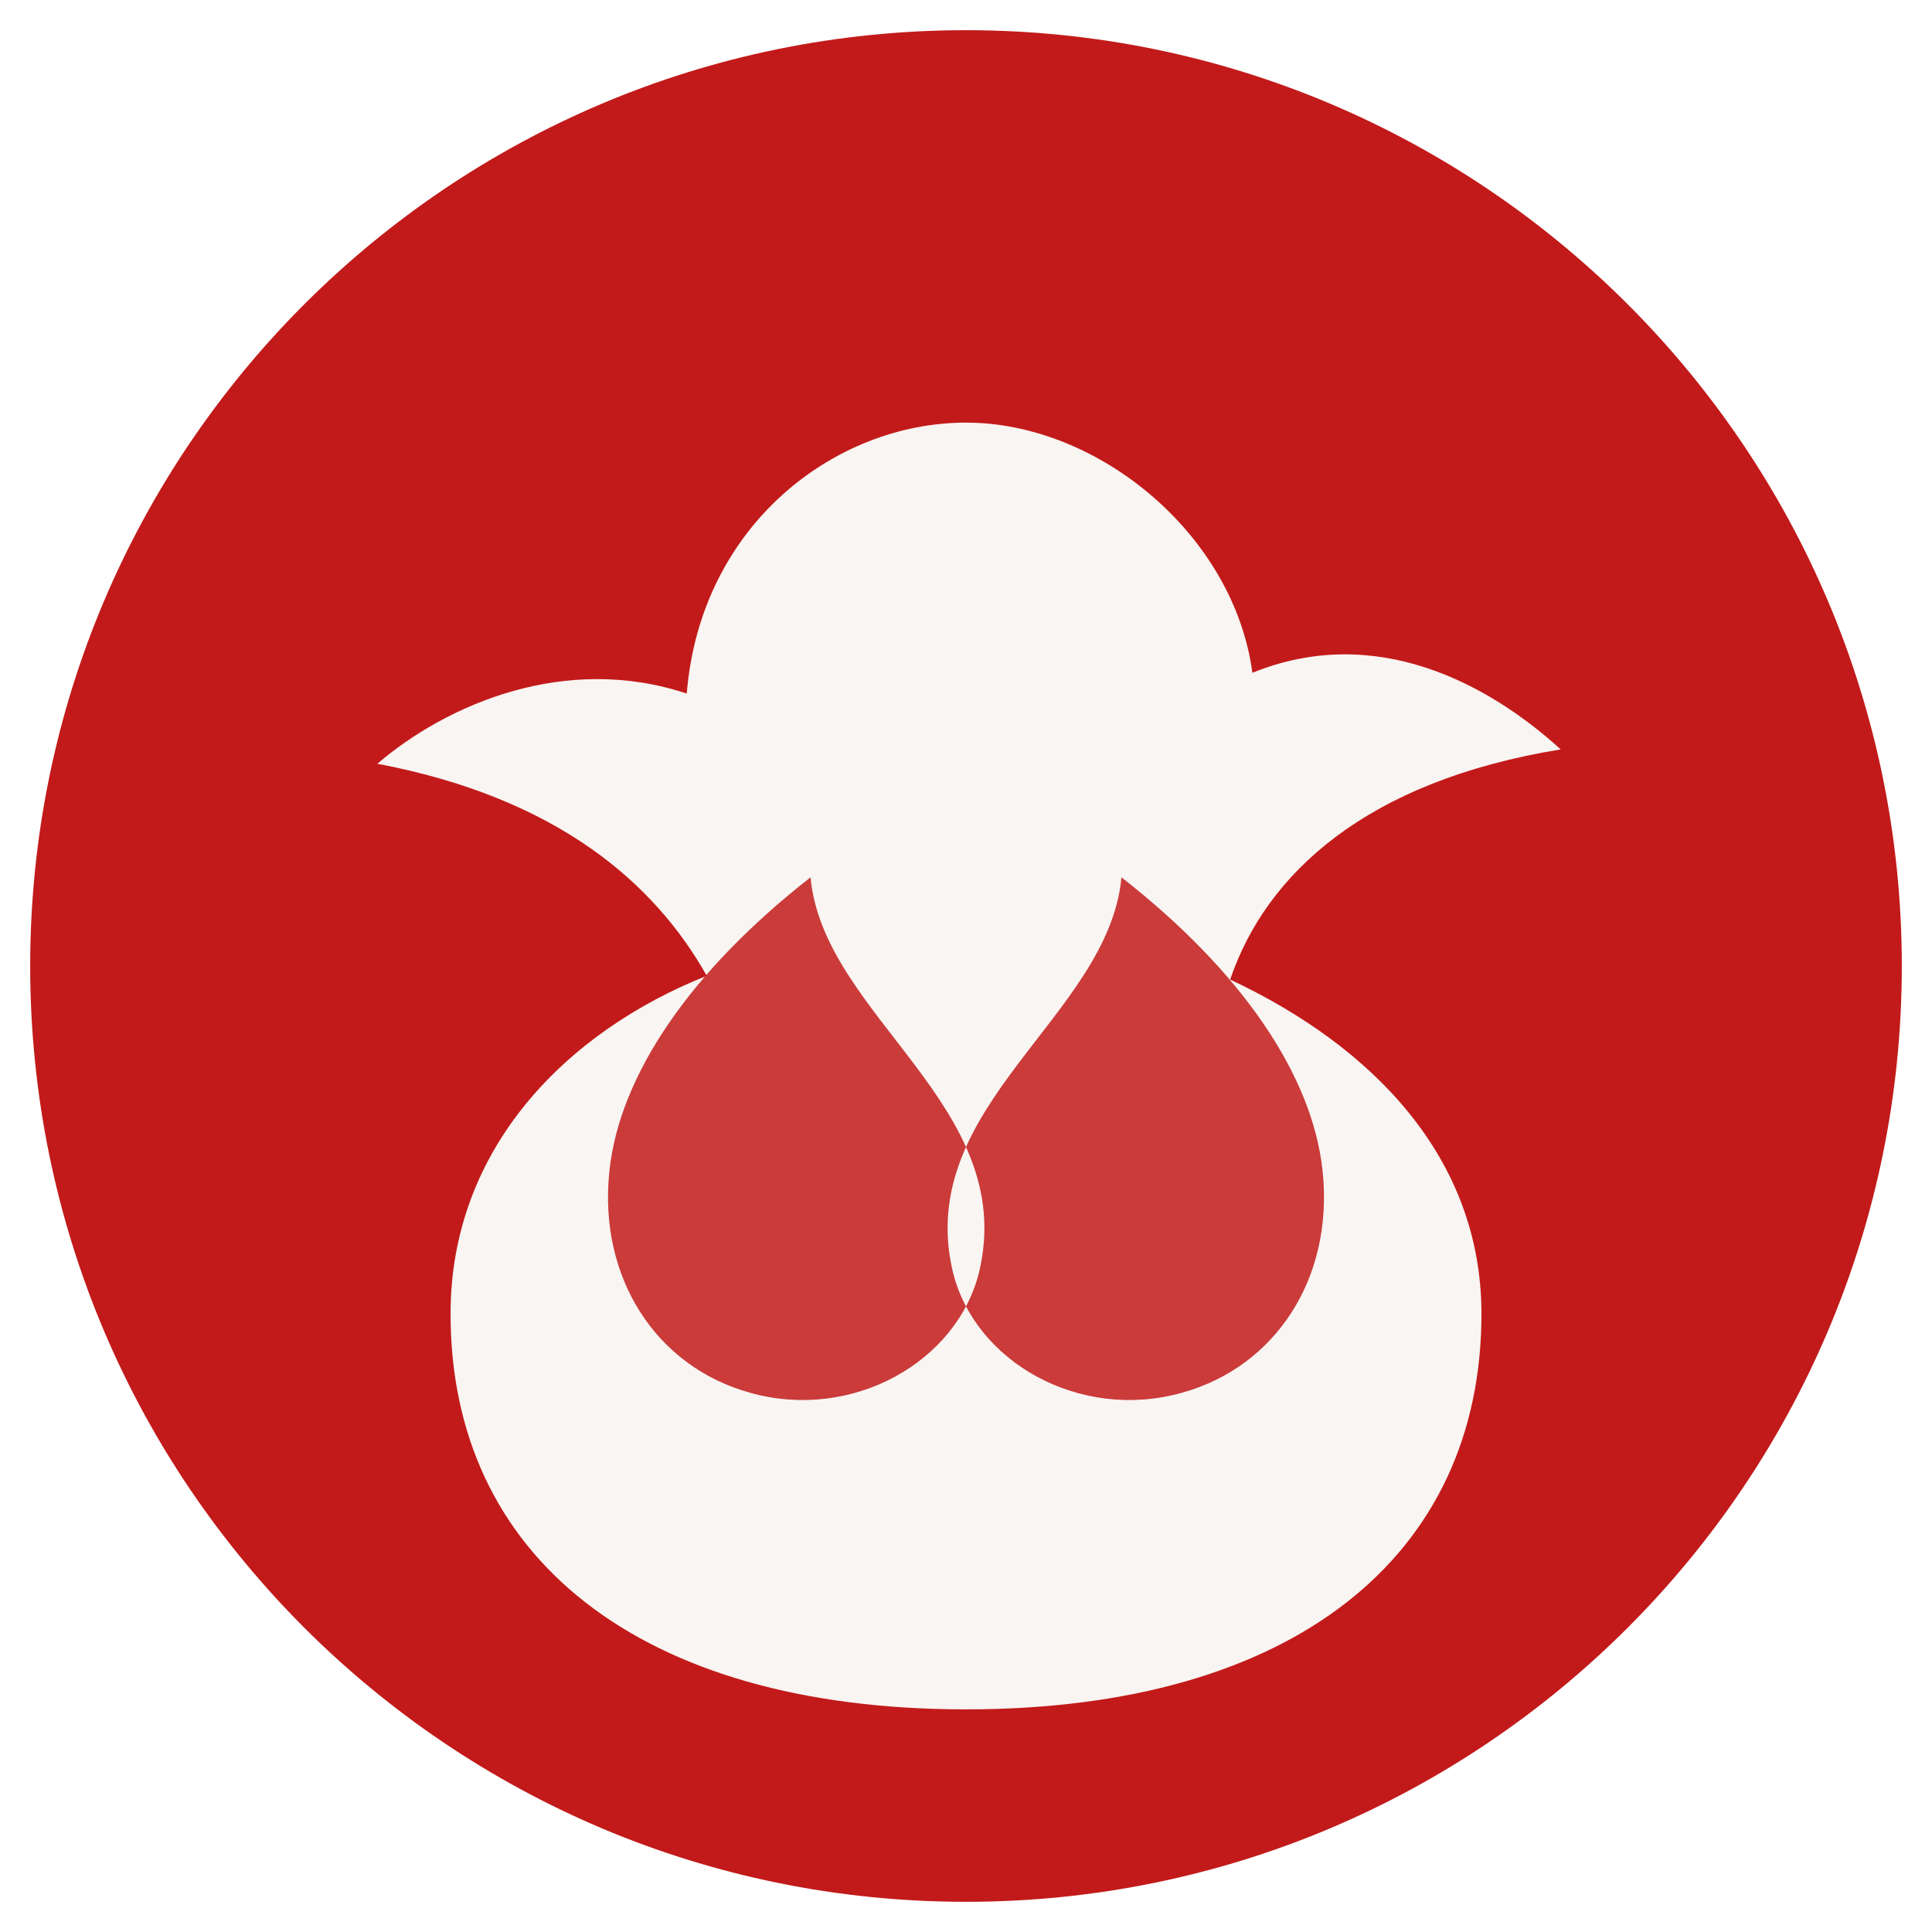
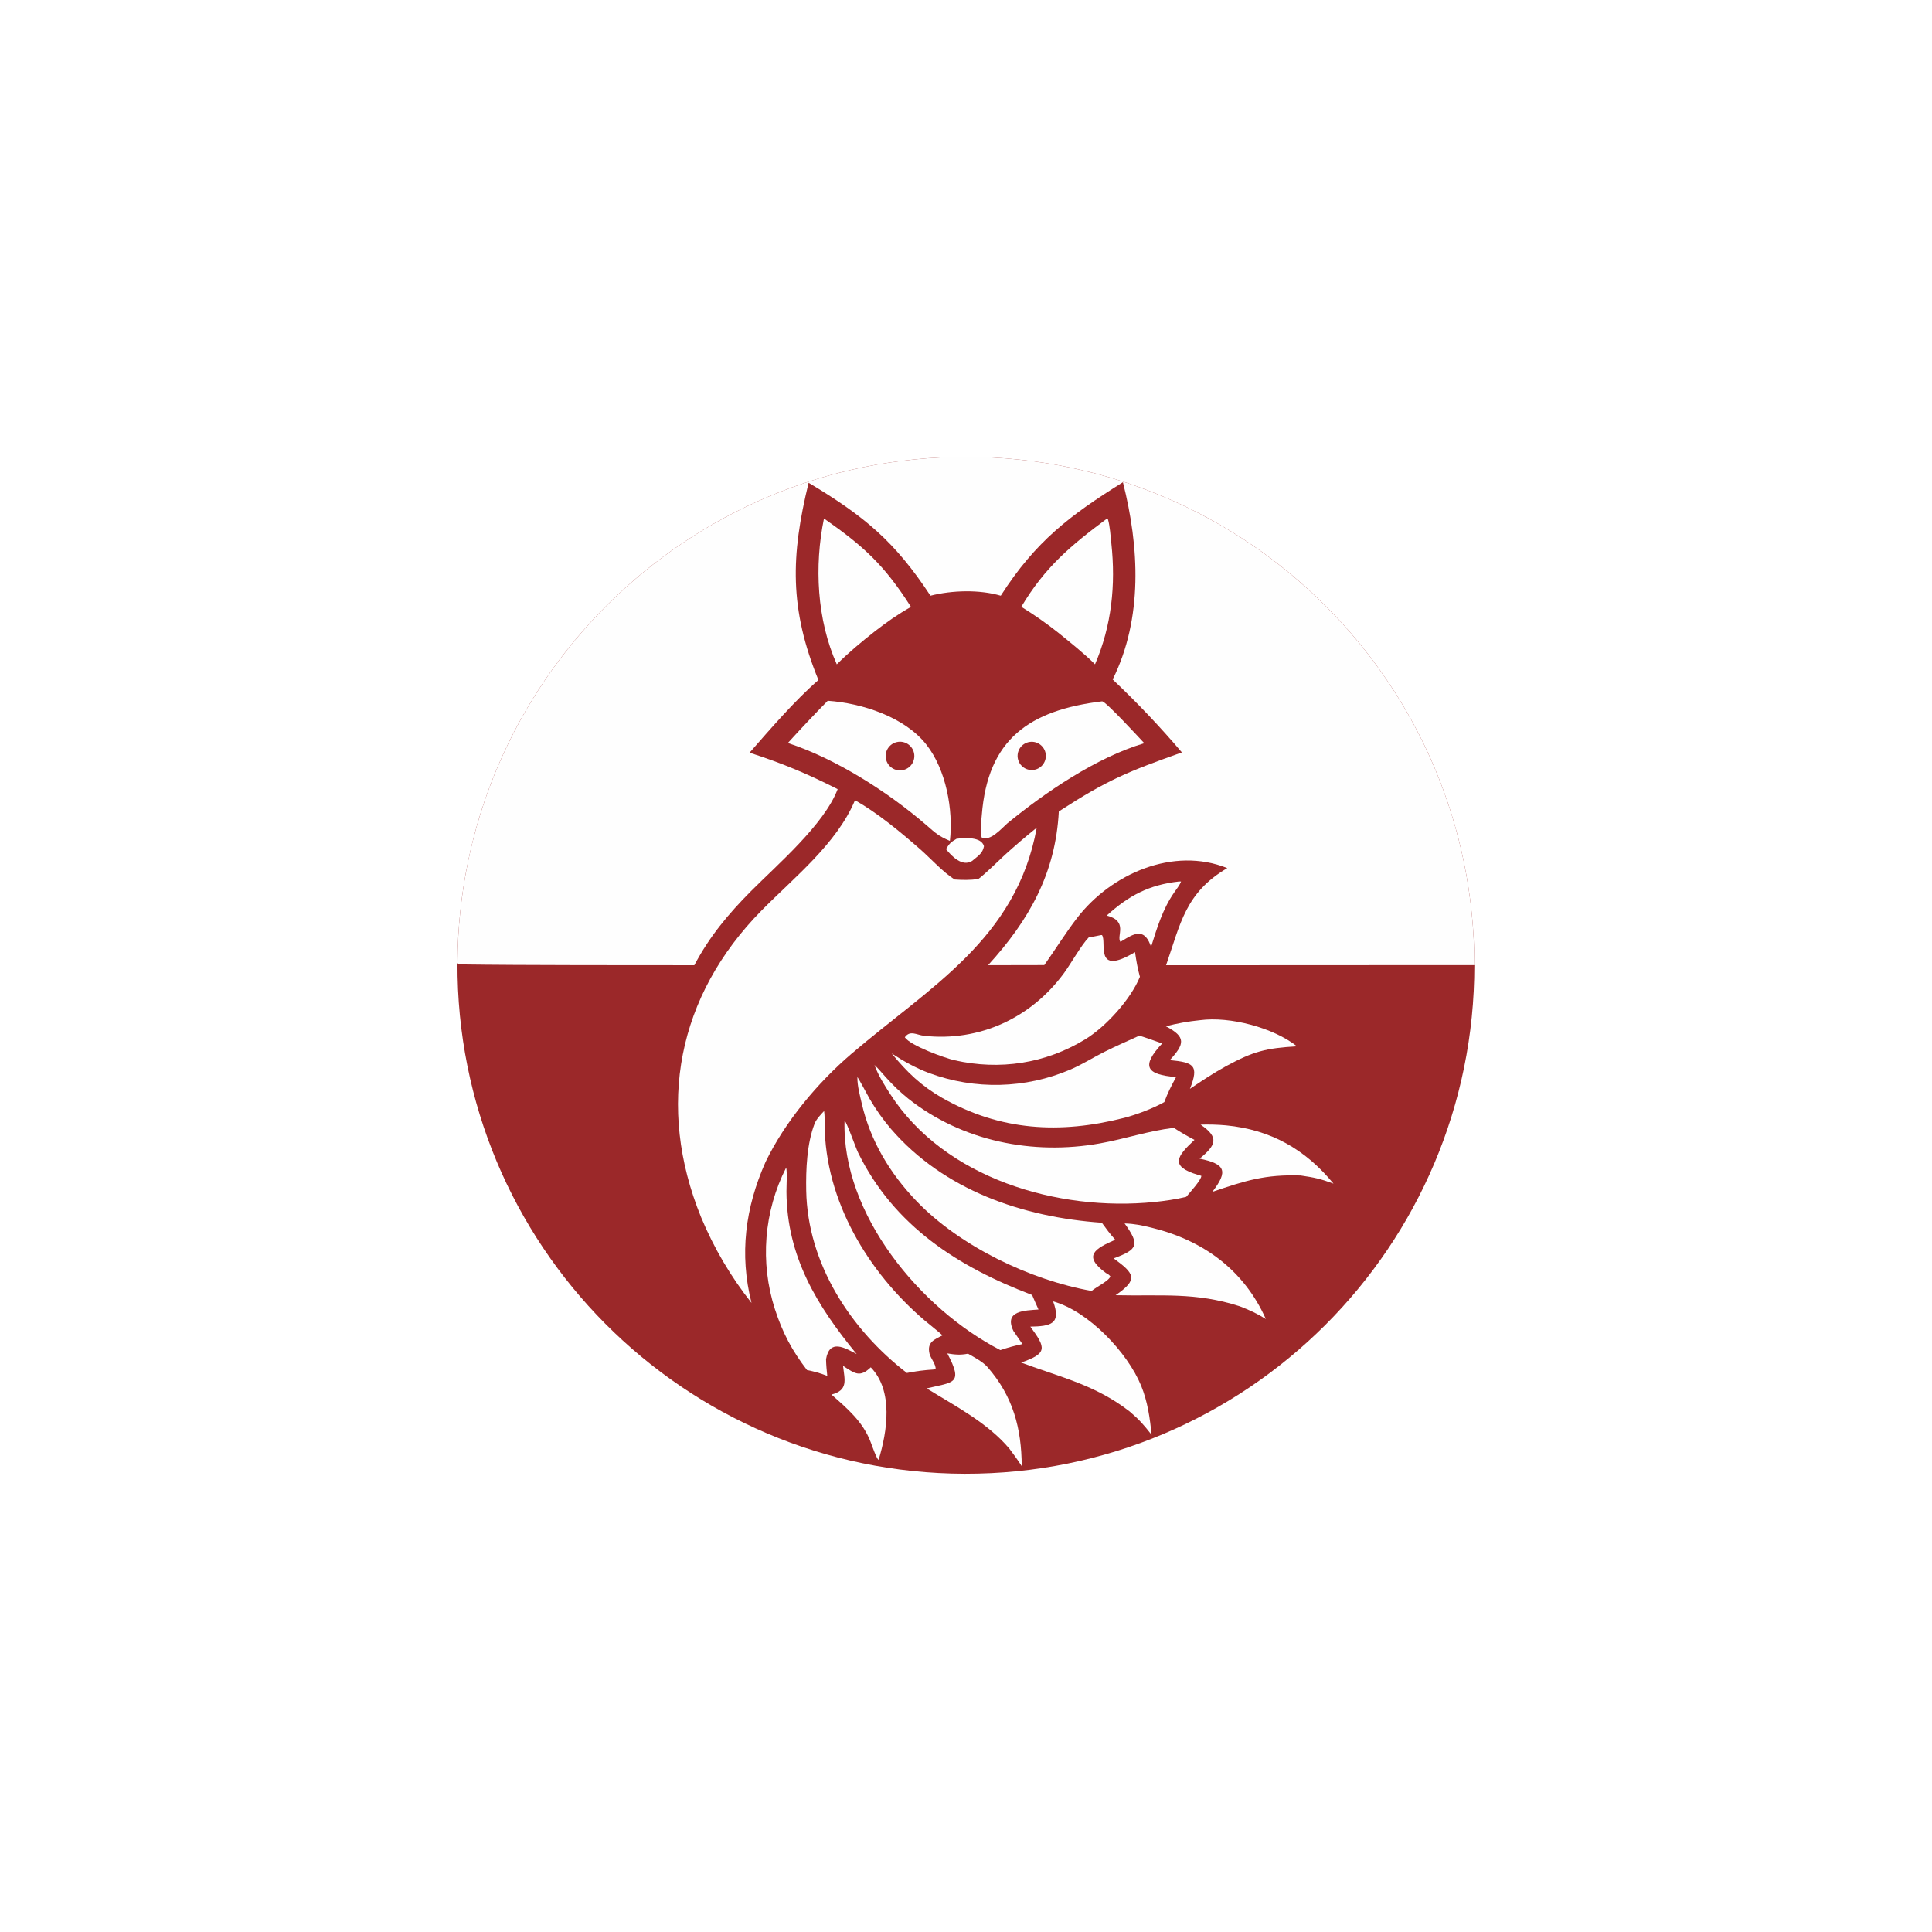
- <svg xmlns="http://www.w3.org/2000/svg" viewBox="0 0 512 512" role="img" aria-labelledby="title">
-   <circle cx="256" cy="256" r="248" fill="#c21a1a" />
-   <path d="M256 112c-34.8 0-70.4 27.2-74 71.8-32.2-10.7-63.5 2.8-82 18.6 47.5 9 73.4 31.5 87.3 56.2-37 14.7-67.9 45.6-67.9 89.6 0 64 49.6 104.8 136.6 104.8s136.6-40.8 136.6-104.8c0-41.3-28.8-70.9-66.6-88.6 9.5-28 36-52.6 87.6-61-19.1-17.4-49-33.6-81.7-20.3-4.9-36.5-40.7-66.3-75.9-66.3Z" fill="#f8f5f2" />
-   <path d="M214.8 232.5c3.4 36.9 55.1 60.5 44.7 104.5-5.8 23.9-33.6 39.7-60.7 32.1-25-6.9-40.3-30.6-37.3-58.8 2.7-25.6 21.8-53.2 53.3-77.8Zm82.4 0c-3.4 36.9-55.1 60.5-44.7 104.5 5.8 23.9 33.6 39.7 60.7 32.1 25-6.9 40.3-30.6 37.3-58.8-2.7-25.6-21.8-53.2-53.3-77.8Z" fill="#c21a1a" opacity="0.85" />
+ <svg xmlns="http://www.w3.org/2000/svg" width="1024" height="1024" viewBox="0 0 1024 1024">
+   <path fill="#9B2829" d="M242.465 510.466C243.109 361.882 363.896 241.853 512.482 242.144C661.067 242.436 781.383 362.938 781.444 511.523C781.505 660.609 660.51 781.417 511.425 781.125C362.34 780.832 241.819 659.55 242.465 510.466Z" />
+   <path fill="#FEFEFE" d="M242.465 510.466C243.109 361.882 363.896 241.853 512.482 242.144C661.067 242.436 781.383 362.938 781.444 511.523L618.046 511.6C625.701 489.48 628.272 473.183 650.477 460.112C621.934 448.619 589.094 463.059 571.038 486.349C564.901 494.265 559.359 503.265 553.498 511.515L523.695 511.573C545.405 487.773 559.463 462.943 561.194 430.083C587.077 413.283 597.819 408.979 626.427 398.796C614.913 385.247 602.666 372.339 589.74 360.129C605.873 327.635 603.865 289.808 595.172 255.604C567.03 273.168 548.849 286.946 530.425 315.728C519.041 312.406 504.613 312.83 493.167 315.727C474.123 286.745 457.915 273.47 428.584 255.877C419.124 294.496 418.367 322.712 433.786 360.435C421.492 371.034 408.006 386.715 397.292 398.936C414.91 404.66 427.612 409.988 443.977 418.257C436.907 437.035 411.729 458.527 397.935 472.44C385.898 484.582 376.093 496.297 368.01 511.585C335.238 511.536 278.418 511.654 243.264 511.145C242.997 510.919 242.731 510.693 242.465 510.466Z" />
+   <path fill="#FEFEFE" d="M453.176 424.118C465.263 430.993 477.221 440.936 487.679 450.08C493.205 454.913 499.912 462.436 506.057 466.166C510.362 466.46 514.276 466.51 518.545 465.901C523.123 462.344 528.266 457.114 532.608 453.117C538.087 448.143 543.715 443.334 549.484 438.698C538.747 497.769 492.877 522.951 451.224 558.583C433.292 573.923 416.033 594.596 405.759 615.873C394.988 640.107 391.805 664.735 398.306 690.567C387.347 676.736 378.355 661.455 371.585 645.158C347.64 586.259 359.083 527.759 403.702 482.521C421.013 464.969 443.515 447.173 453.176 424.118Z" />
+   <path fill="#FEFEFE" d="M463.493 564.462C464.979 565.714 468.249 569.582 469.732 571.212C473.319 575.216 477.223 578.926 481.405 582.304C509.966 604.943 547.472 612.36 582.934 606.031C596.38 603.631 608.426 599.42 622.151 597.775C626.094 600.345 628.931 601.962 633.105 604.154C623.739 612.917 619.839 618.174 634.879 622.686L636.725 623.228C636.792 625.385 630.528 632.133 628.74 634.345C623.612 635.649 617.092 636.558 611.728 637.098C560.762 642.225 500.709 624.69 471.798 579.833C468.653 574.954 465.469 569.911 463.493 564.462Z" />
+   <path fill="#FEFEFE" d="M454.442 570.87C455.163 571.69 459.925 580.64 460.934 582.412C464.227 588.071 468.022 593.423 472.275 598.401C500.409 630.94 542.179 645.142 583.992 648.079C586.464 651.467 588.296 653.994 591.101 657.077C580.489 661.784 573.595 665.483 586.1 674.672C587.431 675.421 587.501 675.373 588.506 676.486C587.96 678.787 581.183 682.011 578.588 684.225C546.084 678.492 508.768 660.53 485.876 636.721C471.739 622.018 461.31 604.736 456.751 584.873C455.741 580.469 454.35 575.404 454.442 570.87Z" />
+   <path fill="#FEFEFE" d="M603.794 548.952C604.93 549.065 613.991 552.402 615.967 553.053C604.737 565.143 607.375 569.549 623.327 570.866C620.735 575.764 619.02 578.933 617.11 584.12C611.541 587.328 602.062 590.904 595.837 592.49C561.706 601.185 530.217 599.376 499.447 581.942C488.162 575.46 480.706 568.216 472.618 558.341C478.829 562.418 485.523 566.147 492.49 568.745C516.726 577.709 543.474 577.055 567.242 566.915C573.564 564.214 579.17 560.595 585.232 557.557C591.208 554.562 597.683 551.718 603.794 548.952Z" />
+   <path fill="#FEFEFE" d="M583.636 495.607L584.073 495.633C586.836 499.084 579.526 517.889 601.581 504.651C602.34 509.602 602.829 512.858 604.176 517.716C599.28 529.705 586.114 544.194 575.188 550.858C554.06 563.745 529.86 567.356 505.97 561.965C500.469 560.691 482.546 554.196 479.569 549.783C482.375 545.843 485.837 548.551 489.768 548.99C519.181 552.208 546.475 539.538 563.905 515.802C567.586 510.789 573.15 500.831 577.019 496.883C579.202 496.521 581.458 496.037 583.636 495.607Z" />
+   <path fill="#FEFEFE" d="M436.783 588.871C437.134 590.587 437.064 594.099 437.075 595.94C437.317 636.337 459.966 674.217 490.123 699.909C493.126 702.468 496.499 704.97 499.542 707.764C495.244 710.009 491.247 711.312 492.641 717.419C493.203 719.879 496.203 723.251 495.881 725.723L494.618 725.89C490.337 726.145 484.836 726.797 480.679 727.707C450.785 704.674 428.043 669.739 427.314 631.098C427.101 619.784 427.672 606.062 431.782 595.485C432.668 593.204 435.072 590.664 436.783 588.871Z" />
+   <path fill="#FEFEFE" d="M438.713 371.419C456.775 372.669 479.361 379.928 490.933 394.576C501.457 407.897 505.326 429.204 503.471 445.705C497.234 443.01 495.978 441.634 490.787 437.144C470.5 419.677 443.085 402.162 417.58 393.804C424.479 386.206 431.524 378.743 438.713 371.419Z" />
+   <path fill="#9B2829" d="M475.476 393.286C479.589 392.433 483.614 395.077 484.464 399.19C485.314 403.304 482.666 407.327 478.552 408.173C474.442 409.018 470.425 406.374 469.577 402.266C468.728 398.157 471.368 394.138 475.476 393.286Z" />
+   <path fill="#FEFEFE" d="M584.19 371.714C586.205 371.923 603.749 390.968 606.492 393.915C581.082 401.464 554.065 419.885 533.811 436.476C530.713 439.274 524.724 446.141 520.327 443.903C519.273 441.008 520.129 435.144 520.371 432.039C523.503 391.822 545.462 376.431 584.19 371.714Z" />
+   <path fill="#9B2829" d="M545.906 393.213C549.914 392.716 553.595 395.485 554.227 399.474C554.859 403.463 552.215 407.235 548.25 408.002C545.563 408.521 542.807 407.534 541.061 405.427C539.314 403.32 538.856 400.428 539.865 397.884C540.875 395.34 543.191 393.549 545.906 393.213Z" />
+   <path fill="#FEFEFE" d="M447.636 593.883C448.996 595.232 453.493 608.259 454.885 611.089C474.054 650.056 508.134 671.596 547.047 686.383C548.028 688.831 549.344 691.632 550.424 694.077C543.229 694.618 531.917 694.613 537.13 705.421L541.9 712.394C537.349 713.377 534.623 714.099 530.216 715.582C487.615 693.628 446.085 643.413 447.636 593.883Z" />
+   <path fill="#FEFEFE" d="M436.728 274.805C457.761 289.524 468.648 299.397 482.821 321.66C475.7 325.696 470.109 329.655 463.728 334.584C456.29 340.458 450.246 345.456 443.513 352.111C432.975 328.473 431.53 299.998 436.728 274.805Z" />
+   <path fill="#FEFEFE" d="M586.631 274.921L587.231 275.215C588.279 278.744 588.616 284.118 589.032 287.963C591.415 309.973 589.201 331.641 580.377 352.091C574.855 346.551 567.047 340.328 560.965 335.393C554.694 330.418 548.133 325.821 541.316 321.625C553.798 300.614 567.588 289.08 586.631 274.921Z" />
+   <path fill="#FEFEFE" d="M596.061 648.453C601.377 648.619 605.125 649.436 610.284 650.69C637.669 657.346 659.298 673.089 670.925 699.106C666.052 696.06 662.431 694.454 657.118 692.368C633.528 684.758 615.771 687.066 591.288 686.491C603.447 678.118 601.45 675.122 590.252 666.964C603.196 662.249 604.179 659.705 596.061 648.453Z" />
+   <path fill="#FEFEFE" d="M558.171 689.766C576.843 694.911 597.635 716.83 604.841 734.508C608.266 742.91 609.479 751.549 610.36 760.473C606.088 755.046 603.937 752.548 598.7 748.094C580.567 734.043 562.334 730.048 541.2 722.19C555.192 717.316 554.521 714.548 546.1 703.148C556.871 702.937 562.645 701.799 558.171 689.766Z" />
+   <path fill="#FEFEFE" d="M416.689 618.837C417.297 621.238 416.822 628.731 416.842 631.662C417.069 666.141 433.057 692.147 454.045 717.682C447.597 714.249 439.661 709.574 437.817 720.4C437.885 723.601 438.14 726.093 438.479 729.268C435.006 727.891 431.408 726.852 427.735 726.166C419.762 715.8 414.812 706.472 410.73 693.929C402.723 669.093 404.866 642.099 416.689 618.837Z" />
+   <path fill="#FEFEFE" d="M636.333 596.073C640.818 595.937 645.308 596.066 649.778 596.46C673.452 598.735 691.783 609.083 706.791 627.357C699.87 624.787 696.75 624.11 689.401 623.039C670.577 622.399 660.125 625.735 642.571 631.708C651.194 620.535 649.349 616.9 635.823 614.111C644.472 606.996 646.436 602.942 636.333 596.073Z" />
+   <path fill="#FEFEFE" d="M636.127 540.7C651.938 538.609 674.928 544.678 687.427 554.563C670.95 555.532 664.423 557.186 649.901 565.045C643.047 568.827 637.146 572.735 630.691 577.11C635.727 564.458 632.523 563.115 620.027 561.867C627.937 553.296 628.725 549.586 617.916 543.944C623.893 542.391 629.981 541.307 636.127 540.7Z" />
+   <path fill="#FEFEFE" d="M502.088 717.33C506.12 718.011 508.973 718.279 513.069 717.49C516.326 719.362 520.91 721.759 523.374 724.571C536.906 740.015 541.447 757.054 541.532 777.082C539.385 773.732 537.373 771.015 534.982 767.823C523.458 754.131 506.34 745.27 491.158 735.883C505.21 732.442 510.891 733.848 502.088 717.33Z" />
+   <path fill="#FEFEFE" d="M446.838 723.939C453.044 727.944 455.652 730.328 461.524 724.709C473.626 737.172 470.282 758.74 465.702 773.679L465.626 773.704C464.69 773.35 462.16 766.197 461.56 764.584C457.485 753.646 449.257 746.675 440.68 739.16C449.681 736.843 447.697 731.527 446.838 723.939Z" />
+   <path fill="#FEFEFE" d="M624.854 467.218L625.975 467.211C625.585 468.686 623.322 471.629 622.322 473.065C616.273 481.757 613.23 491.825 610.101 501.825C609.941 501.391 609.776 500.96 609.605 500.53C606.081 491.727 600.713 495.002 594.708 498.701L593.832 499.183C591.592 496.097 598.191 488.275 586.59 485.262C598.344 474.605 609.079 468.986 624.854 467.218Z" />
+   <path fill="#FEFEFE" d="M506.989 444.572C511.32 444.03 520.144 443.407 521.53 448.514C520.811 452.385 518.374 453.647 515.246 456.316C510.004 459.598 504.492 453.906 501.387 450.037C503.346 446.95 503.816 446.454 506.989 444.572Z" />
</svg>
